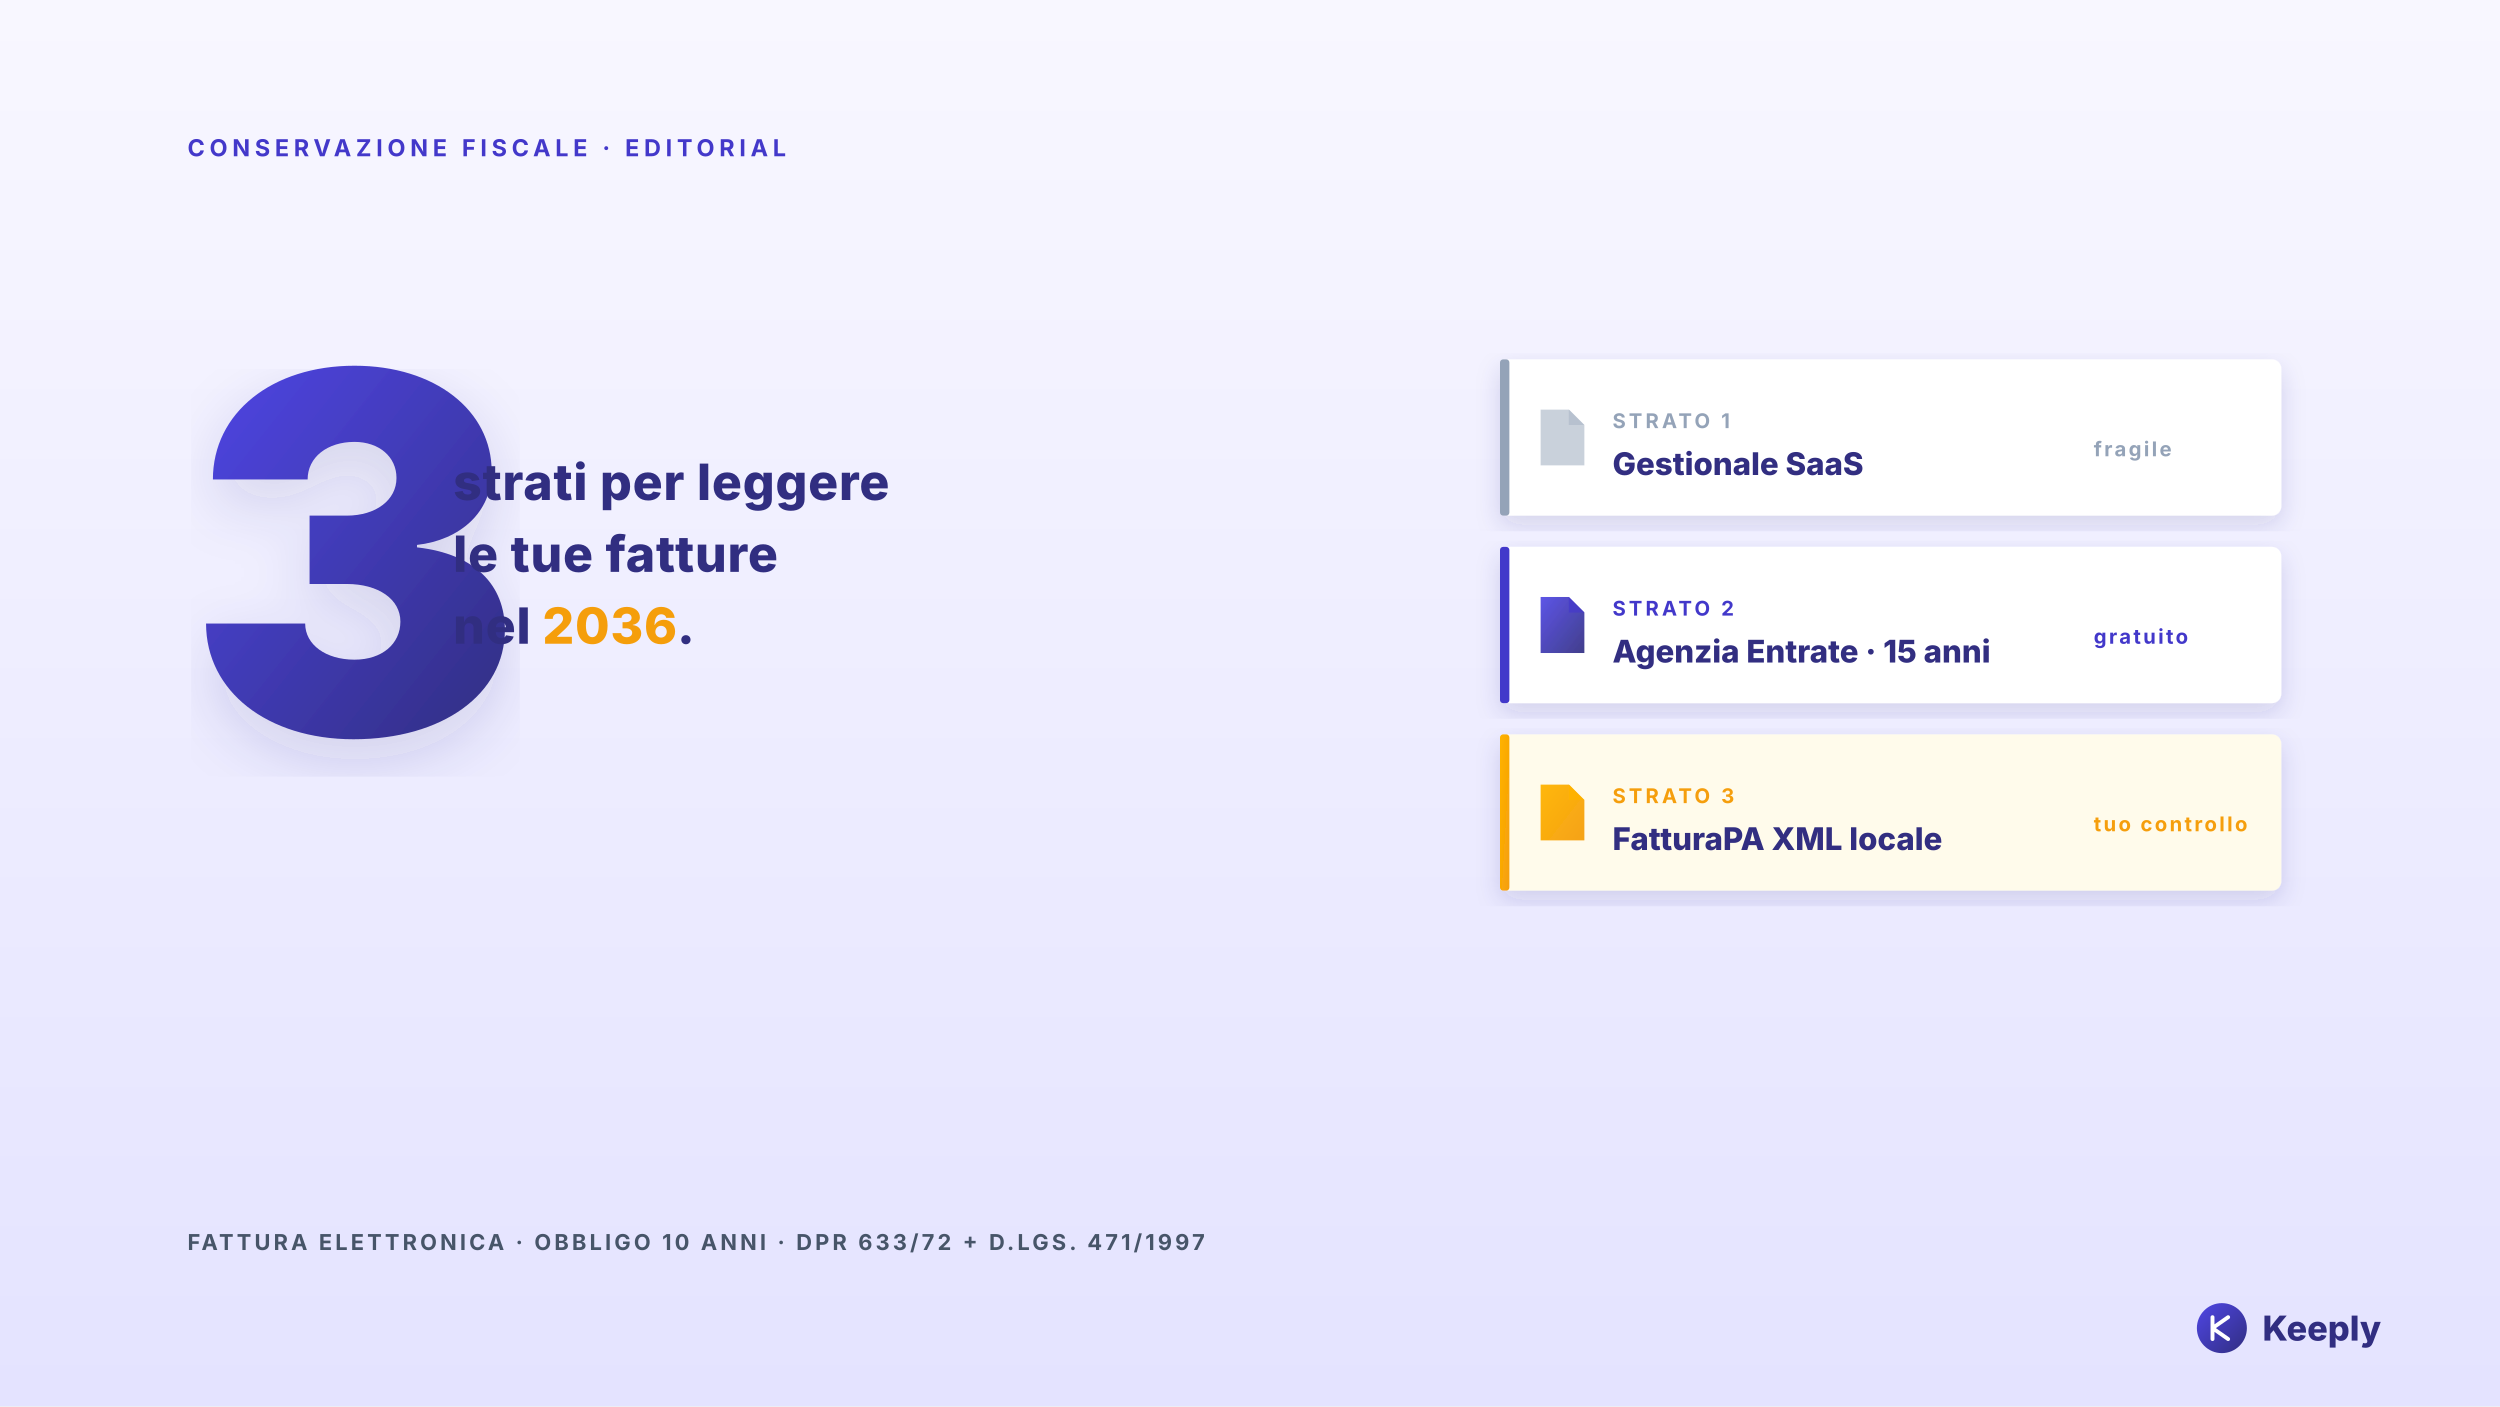
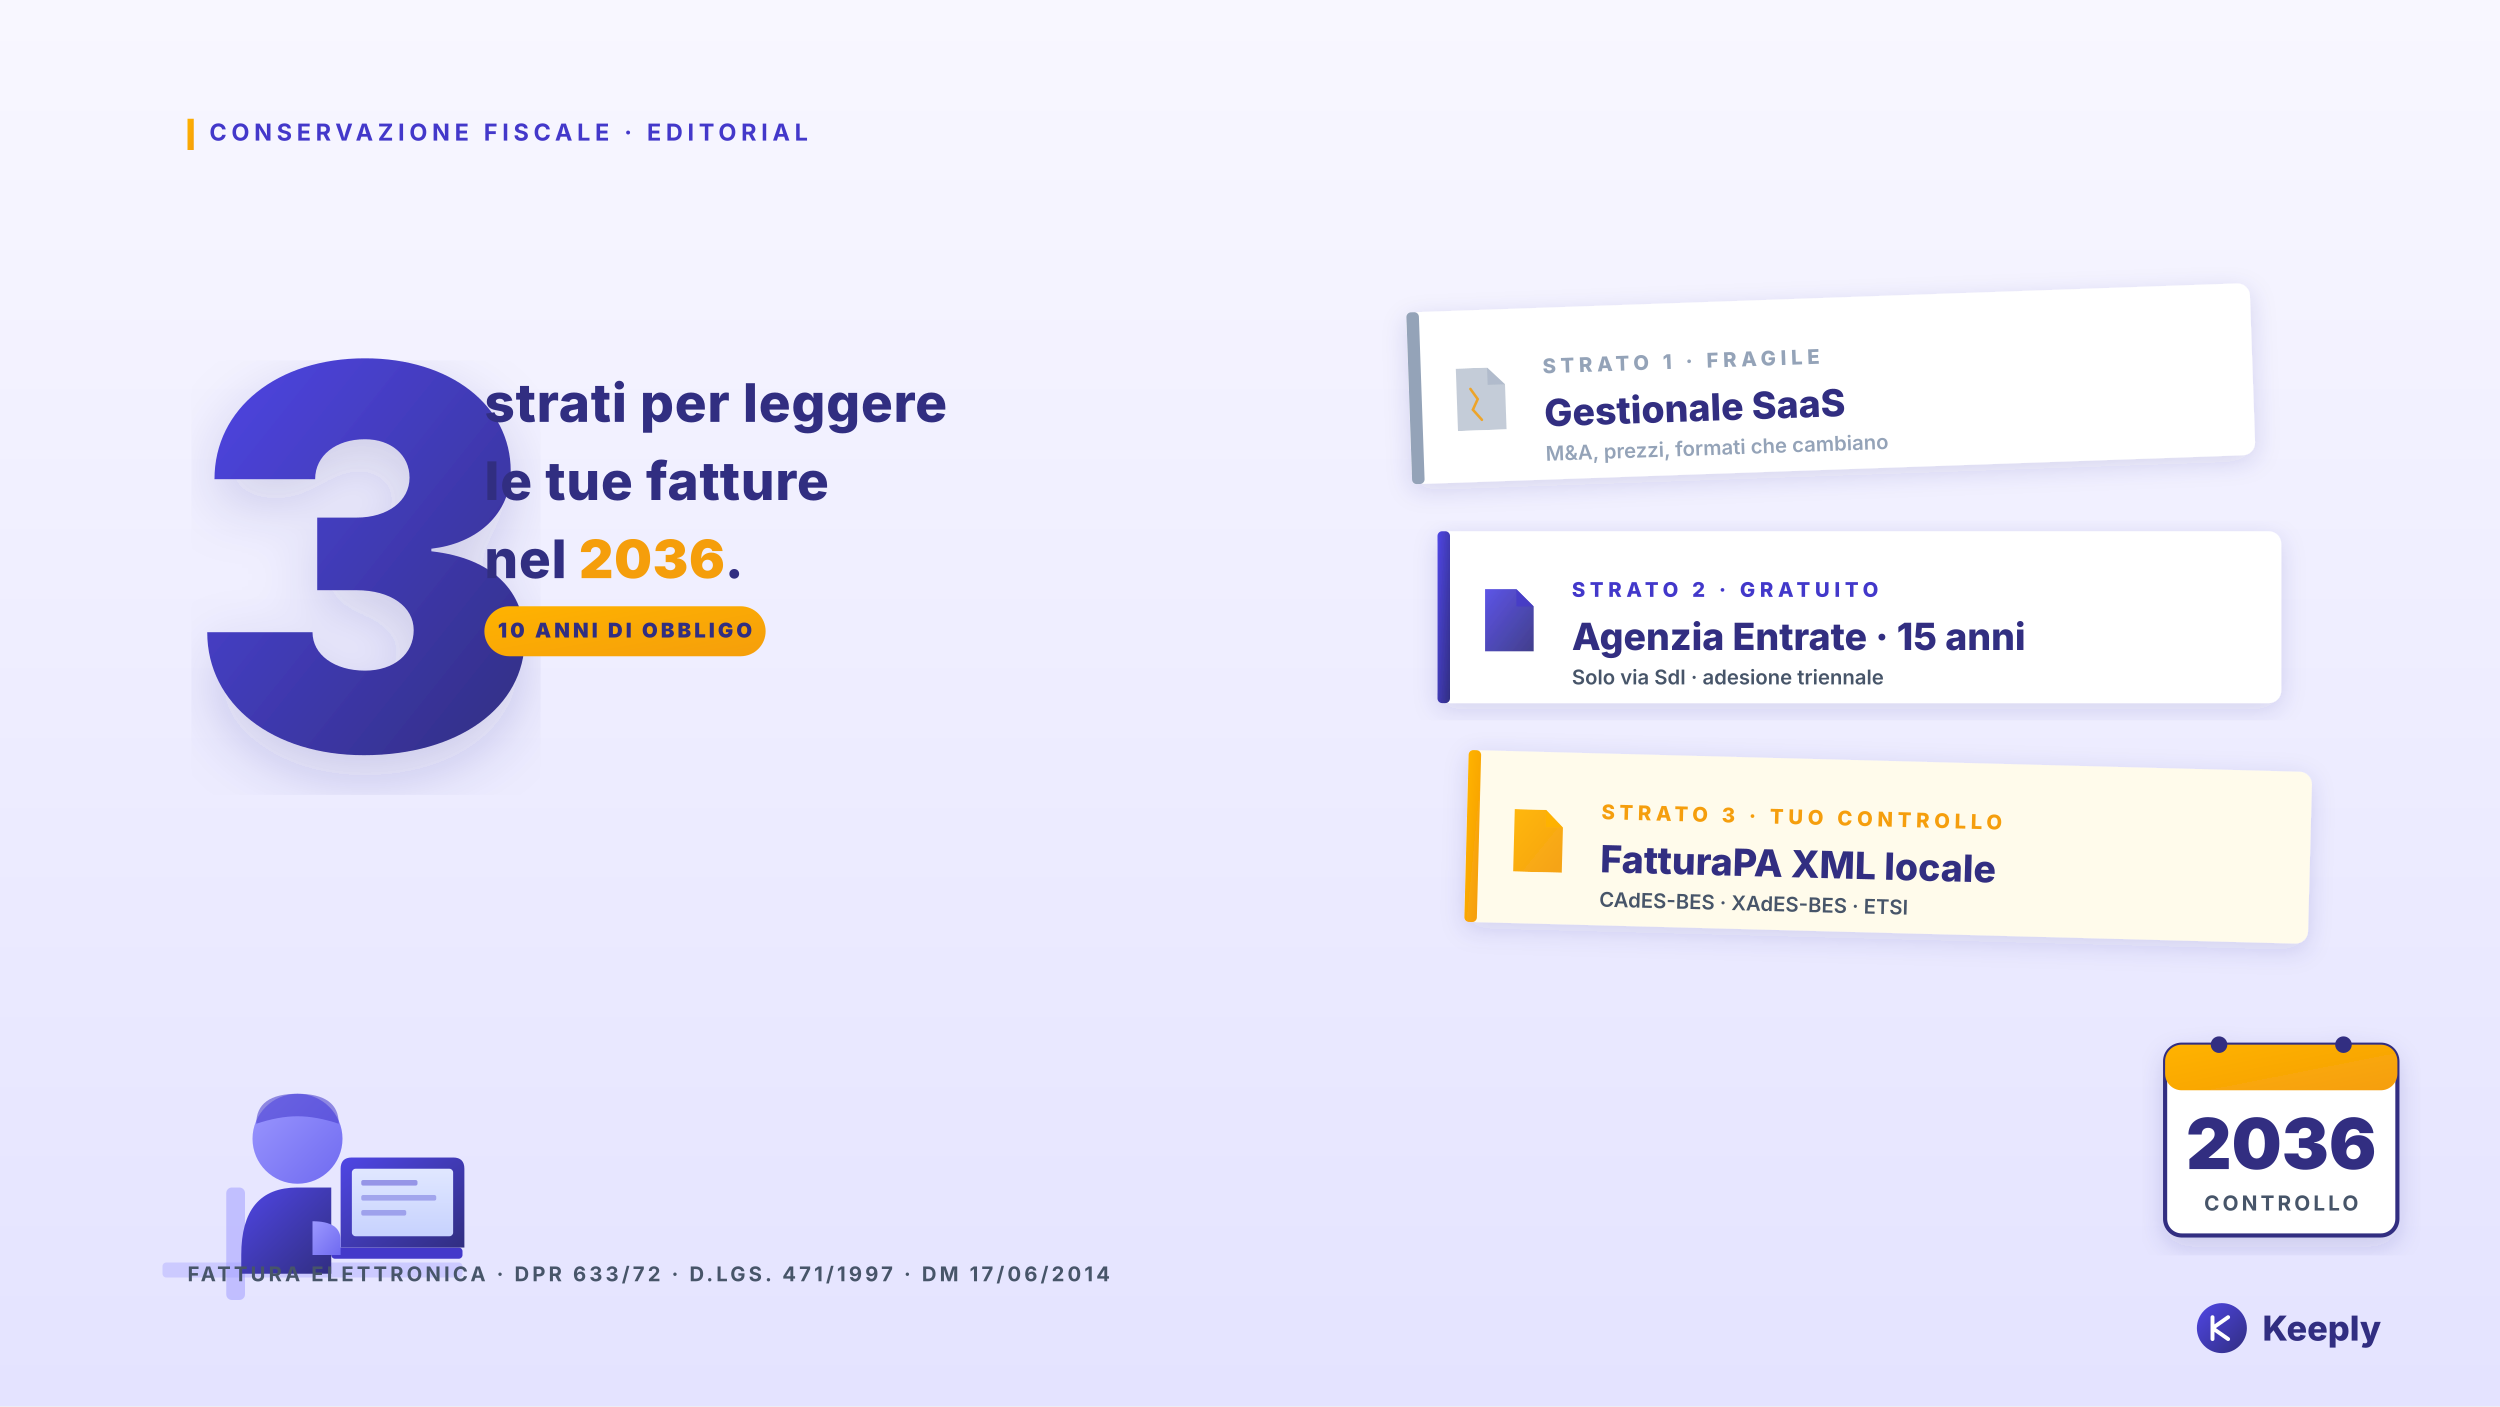
<svg xmlns="http://www.w3.org/2000/svg" viewBox="0 0 1600 900" fill="none" font-family="'Inter',system-ui,sans-serif">
  <defs>
    <linearGradient id="grad-indigo" x1="0" y1="0" x2="1" y2="1">
      <stop offset="0" stop-color="#4F46E5" />
      <stop offset="1" stop-color="#312E81" />
+     </linearGradient>
+     <linearGradient id="grad-indigo-soft" x1="0" y1="0" x2="1" y2="1">
+       <stop offset="0" stop-color="#9C98FF" />
+       <stop offset="1" stop-color="#6F6AF0" />
    </linearGradient>
    <linearGradient id="grad-amber" x1="0" y1="0" x2="1" y2="1">
      <stop offset="0" stop-color="#FFB300" />
      <stop offset="1" stop-color="#F59E0B" />
    </linearGradient>
    <linearGradient id="grad-paper" x1="0" y1="0" x2="0" y2="1">
      <stop offset="0" stop-color="#F8F7FF" />
      <stop offset="1" stop-color="#E4E3FF" />
    </linearGradient>
+     <linearGradient id="grad-screen" x1="0" y1="0" x2="0" y2="1">
+       <stop offset="0" stop-color="#E0E7FF" />
+       <stop offset="1" stop-color="#C7D2FE" />
+     </linearGradient>
    <symbol id="doc-icon-indigo" viewBox="0 0 32 36">
      <path d="M2 0 L20 0 L30 10 L30 36 L2 36 Z" fill="url(#grad-indigo)" opacity="0.92" />
      <path d="M20 0 L30 10 L20 10 Z" fill="#4338CA" opacity="0.7" />
    </symbol>
    <symbol id="doc-icon-amber" viewBox="0 0 32 36">
      <path d="M2 0 L20 0 L30 10 L30 36 L2 36 Z" fill="url(#grad-amber)" opacity="0.95" />
      <path d="M20 0 L30 10 L20 10 Z" fill="#FFB300" opacity="0.7" />
    </symbol>
-     <symbol id="doc-icon-gray" viewBox="0 0 32 36">
-       <path d="M2 0 L20 0 L30 10 L30 36 L2 36 Z" fill="#94A3B8" opacity="0.5" />
-       <path d="M20 0 L30 10 L20 10 Z" fill="#94A3B8" opacity="0.35" />
+     <symbol id="doc-icon-gray-cracked" viewBox="0 0 32 36">
+       <path d="M2 0 L20 0 L30 10 L30 36 L2 36 Z" fill="#94A3B8" opacity="0.55" />
+       <path d="M20 0 L30 10 L20 10 Z" fill="#94A3B8" opacity="0.4" />
+       <path d="M10 12 L14 18 L11 24 L16 30" stroke="#F59E0B" stroke-width="1.5" fill="none" opacity="0.85" stroke-linecap="round" />
+     </symbol>
+     <symbol id="person-focused" viewBox="0 0 200 240">
+       <rect x="20" y="190" width="160" height="8" rx="2" fill="#9C98FF" opacity="0.35" />
+       <rect x="110" y="182" width="70" height="6" rx="2" fill="#4338CA" />
+       <path d="M115 182 L115 140 Q115 134 121 134 L175 134 Q181 134 181 140 L181 182 Z" fill="url(#grad-indigo)" />
+       <rect x="121" y="140" width="54" height="36" rx="2" fill="url(#grad-screen)" />
+       <rect x="126" y="146" width="30" height="3" rx="1" fill="#4338CA" opacity="0.45" />
+       <rect x="126" y="154" width="40" height="3" rx="1" fill="#4338CA" opacity="0.35" />
+       <rect x="126" y="162" width="24" height="3" rx="1" fill="#4338CA" opacity="0.35" />
+       <rect x="54" y="150" width="10" height="60" rx="3" fill="#9C98FF" opacity="0.5" />
+       <path d="M62 186 Q62 150 92 150 L110 150 Q110 186 110 196 L62 196 Z" fill="url(#grad-indigo)" />
+       <path d="M100 168 Q115 168 115 178 L115 186 L100 186 Z" fill="url(#grad-indigo-soft)" />
+       <circle cx="92" cy="124" r="24" fill="url(#grad-indigo-soft)" />
+       <path d="M70 116 Q70 100 92 100 Q114 100 114 116 Q102 112 92 112 Q82 112 70 116 Z" fill="#4338CA" opacity="0.55" />
    </symbol>
    <symbol id="keeply-lockup" viewBox="0 0 200 50">
      <circle cx="22" cy="25" r="16" fill="url(#grad-indigo)" />
      <path d="M16 18 L16 32 M16 25 L26 18 M16 25 L26 32" stroke="white" stroke-width="2.5" fill="none" stroke-linecap="round" />
      <text x="48" y="33" font-size="22" font-weight="800" fill="#312E81">Keeply</text>
    </symbol>
+     <symbol id="calendar-2036" viewBox="0 0 120 110">
+       <rect x="4" y="14" width="112" height="92" rx="8" fill="#FFFFFF" stroke="#312E81" stroke-width="2" />
+       <rect x="4" y="14" width="112" height="22" rx="8" fill="url(#grad-amber)" />
+       <circle cx="30" cy="14" r="4" fill="#312E81" />
+       <circle cx="90" cy="14" r="4" fill="#312E81" />
+       <text x="60" y="74" font-size="34" font-weight="900" text-anchor="middle" fill="#312E81" font-family="'Inter',sans-serif">2036</text>
+       <text x="60" y="94" font-size="10" font-weight="700" text-anchor="middle" fill="#475569" letter-spacing="1.5">CONTROLLO</text>
+     </symbol>
    <filter id="soft-shadow" x="-10%" y="-10%" width="120%" height="120%">
      <feDropShadow dx="0" dy="6" stdDeviation="8" flood-color="#312E81" flood-opacity="0.15" />
    </filter>
    <filter id="hero-shadow" x="-5%" y="-5%" width="110%" height="115%">
-       <feDropShadow dx="0" dy="14" stdDeviation="20" flood-color="#312E81" flood-opacity="0.15" />
+       <feDropShadow dx="0" dy="14" stdDeviation="20" flood-color="#312E81" flood-opacity="0.18" />
+     </filter>
+     <filter id="card-shadow" x="-10%" y="-10%" width="120%" height="120%">
+       <feDropShadow dx="0" dy="4" stdDeviation="8" flood-color="#312E81" flood-opacity="0.14" />
    </filter>
  </defs>
  <rect width="1600" height="900" fill="url(#grad-paper)" />
-   <g transform="translate(120, 100)">
-     <text x="0" y="0" font-size="15" font-weight="700" fill="#4338CA" letter-spacing="3">CONSERVAZIONE FISCALE · EDITORIAL</text>
+   <g transform="translate(120, 90)">
+     <rect x="0" y="-14" width="4" height="20" fill="url(#grad-amber)" />
+     <text x="14" y="0" font-size="15" font-weight="700" fill="#4338CA" letter-spacing="3">CONSERVAZIONE FISCALE · EDITORIAL</text>
  </g>
-   <g transform="translate(120, 470)" filter="url(#hero-shadow)">
-     <text x="0" y="0" font-size="320" font-weight="900" fill="url(#grad-indigo)" letter-spacing="-12">3</text>
+   <g transform="translate(120, 480)" filter="url(#hero-shadow)">
+     <text x="0" y="0" font-size="340" font-weight="900" fill="url(#grad-indigo)" letter-spacing="-14">3</text>
  </g>
-   <g transform="translate(290, 320)">
-     <text x="0" y="0" font-size="32" font-weight="800" fill="#312E81" letter-spacing="0.5">strati per leggere</text>
-     <text x="0" y="46" font-size="32" font-weight="800" fill="#312E81" letter-spacing="0.5">le tue fatture</text>
-     <text x="0" y="92" font-size="32" font-weight="800" fill="#312E81" letter-spacing="0.5">nel <tspan fill="#F59E0B">2036</tspan>.</text>
-   </g>
-   <g transform="translate(960, 230)">
-     <g transform="translate(0, 0)" filter="url(#soft-shadow)">
-       <rect width="500" height="100" fill="#FFFFFF" rx="6" />
-       <rect x="0" y="0" width="6" height="100" fill="#94A3B8" rx="2" />
-       <use href="#doc-icon-gray" x="24" y="32" width="32" height="36" />
-       <text x="72" y="44" font-size="13" font-weight="700" fill="#94A3B8" letter-spacing="2">STRATO 1</text>
-       <text x="72" y="74" font-size="20" font-weight="800" fill="#312E81">Gestionale SaaS</text>
-       <text x="380" y="62" font-size="13" font-weight="700" fill="#94A3B8" letter-spacing="1.5">fragile</text>
-     </g>
-     <g transform="translate(0, 120)" filter="url(#soft-shadow)">
-       <rect width="500" height="100" fill="#FFFFFF" rx="6" />
-       <rect x="0" y="0" width="6" height="100" fill="#4338CA" rx="2" />
-       <use href="#doc-icon-indigo" x="24" y="32" width="32" height="36" />
-       <text x="72" y="44" font-size="13" font-weight="700" fill="#4338CA" letter-spacing="2">STRATO 2</text>
-       <text x="72" y="74" font-size="20" font-weight="800" fill="#312E81">Agenzia Entrate · 15 anni</text>
-       <text x="380" y="62" font-size="13" font-weight="700" fill="#4338CA" letter-spacing="1.5">gratuito</text>
-     </g>
-     <g transform="translate(0, 240)" filter="url(#soft-shadow)">
-       <rect width="500" height="100" fill="#FFFBEB" rx="6" />
-       <rect x="0" y="0" width="6" height="100" fill="url(#grad-amber)" rx="2" />
-       <use href="#doc-icon-amber" x="24" y="32" width="32" height="36" />
-       <text x="72" y="44" font-size="13" font-weight="700" fill="#F59E0B" letter-spacing="2">STRATO 3</text>
-       <text x="72" y="74" font-size="20" font-weight="800" fill="#312E81">FatturaPA XML locale</text>
-       <text x="380" y="62" font-size="13" font-weight="700" fill="#F59E0B" letter-spacing="1.5">tuo controllo</text>
+   <g transform="translate(310, 270)">
+     <text x="0" y="0" font-size="34" font-weight="800" fill="#312E81" letter-spacing="0.5">strati per leggere</text>
+     <text x="0" y="50" font-size="34" font-weight="800" fill="#312E81" letter-spacing="0.5">le tue fatture</text>
+     <text x="0" y="100" font-size="34" font-weight="800" fill="#312E81" letter-spacing="0.5">nel <tspan fill="#F59E0B" font-weight="900">2036</tspan>.</text>
+     <g transform="translate(0, 140)">
+       <rect x="0" y="-22" width="180" height="32" rx="16" fill="url(#grad-amber)" />
+       <text x="90" y="-2" font-size="13" font-weight="900" text-anchor="middle" fill="#312E81" letter-spacing="2">10 ANNI DI OBBLIGO</text>
    </g>
  </g>
-   <g transform="translate(120, 800)">
-     <text x="0" y="0" font-size="14" font-weight="700" fill="#475569" letter-spacing="2">FATTURA ELETTRONICA · OBBLIGO 10 ANNI · DPR 633/72 + D.LGS. 471/1997</text>
+   <g transform="translate(80, 580)">
+     <use href="#person-focused" x="0" y="0" width="240" height="288" />
+   </g>
+   <g transform="translate(900, 200)">
+     <g transform="translate(0, 0) rotate(-2)" filter="url(#card-shadow)">
+       <rect width="540" height="110" fill="#FFFFFF" rx="8" />
+       <rect x="0" y="0" width="8" height="110" fill="#94A3B8" rx="3" />
+       <use href="#doc-icon-gray-cracked" x="28" y="37" width="36" height="40" />
+       <text x="86" y="42" font-size="13" font-weight="800" fill="#94A3B8" letter-spacing="3">STRATO 1 · FRAGILE</text>
+       <text x="86" y="76" font-size="24" font-weight="800" fill="#312E81">Gestionale SaaS</text>
+       <text x="86" y="98" font-size="13" font-weight="600" fill="#94A3B8">M&amp;A, prezzi, formati che cambiano</text>
+     </g>
+     <g transform="translate(20, 140)" filter="url(#card-shadow)">
+       <rect width="540" height="110" fill="#FFFFFF" rx="8" />
+       <rect x="0" y="0" width="8" height="110" fill="url(#grad-indigo)" rx="3" />
+       <use href="#doc-icon-indigo" x="28" y="37" width="36" height="40" />
+       <text x="86" y="42" font-size="13" font-weight="800" fill="#4338CA" letter-spacing="3">STRATO 2 · GRATUITO</text>
+       <text x="86" y="76" font-size="24" font-weight="800" fill="#312E81">Agenzia Entrate · 15 anni</text>
+       <text x="86" y="98" font-size="13" font-weight="600" fill="#475569">Solo via SdI · adesione triennale</text>
+     </g>
+     <g transform="translate(40, 280) rotate(1.5)" filter="url(#card-shadow)">
+       <rect width="540" height="110" fill="#FFFBEB" rx="8" />
+       <rect x="0" y="0" width="8" height="110" fill="url(#grad-amber)" rx="3" />
+       <use href="#doc-icon-amber" x="28" y="37" width="36" height="40" />
+       <text x="86" y="42" font-size="13" font-weight="800" fill="#F59E0B" letter-spacing="3">STRATO 3 · TUO CONTROLLO</text>
+       <text x="86" y="76" font-size="24" font-weight="800" fill="#312E81">FatturaPA XML locale</text>
+       <text x="86" y="98" font-size="13" font-weight="600" fill="#475569">CAdES-BES · XAdES-BES · ETSI</text>
+     </g>
+   </g>
+   <g transform="translate(1380, 650)" filter="url(#soft-shadow)">
+     <use href="#calendar-2036" x="0" y="0" width="160" height="146" />
+   </g>
+   <g transform="translate(120, 820)">
+     <text x="0" y="0" font-size="13" font-weight="700" fill="#475569" letter-spacing="2">FATTURA ELETTRONICA · DPR 633/72 · D.LGS. 471/1997 · DM 17/06/2014</text>
  </g>
  <g transform="translate(1400, 825)">
    <use href="#keeply-lockup" x="0" y="0" width="200" height="50" />
  </g>
</svg>
